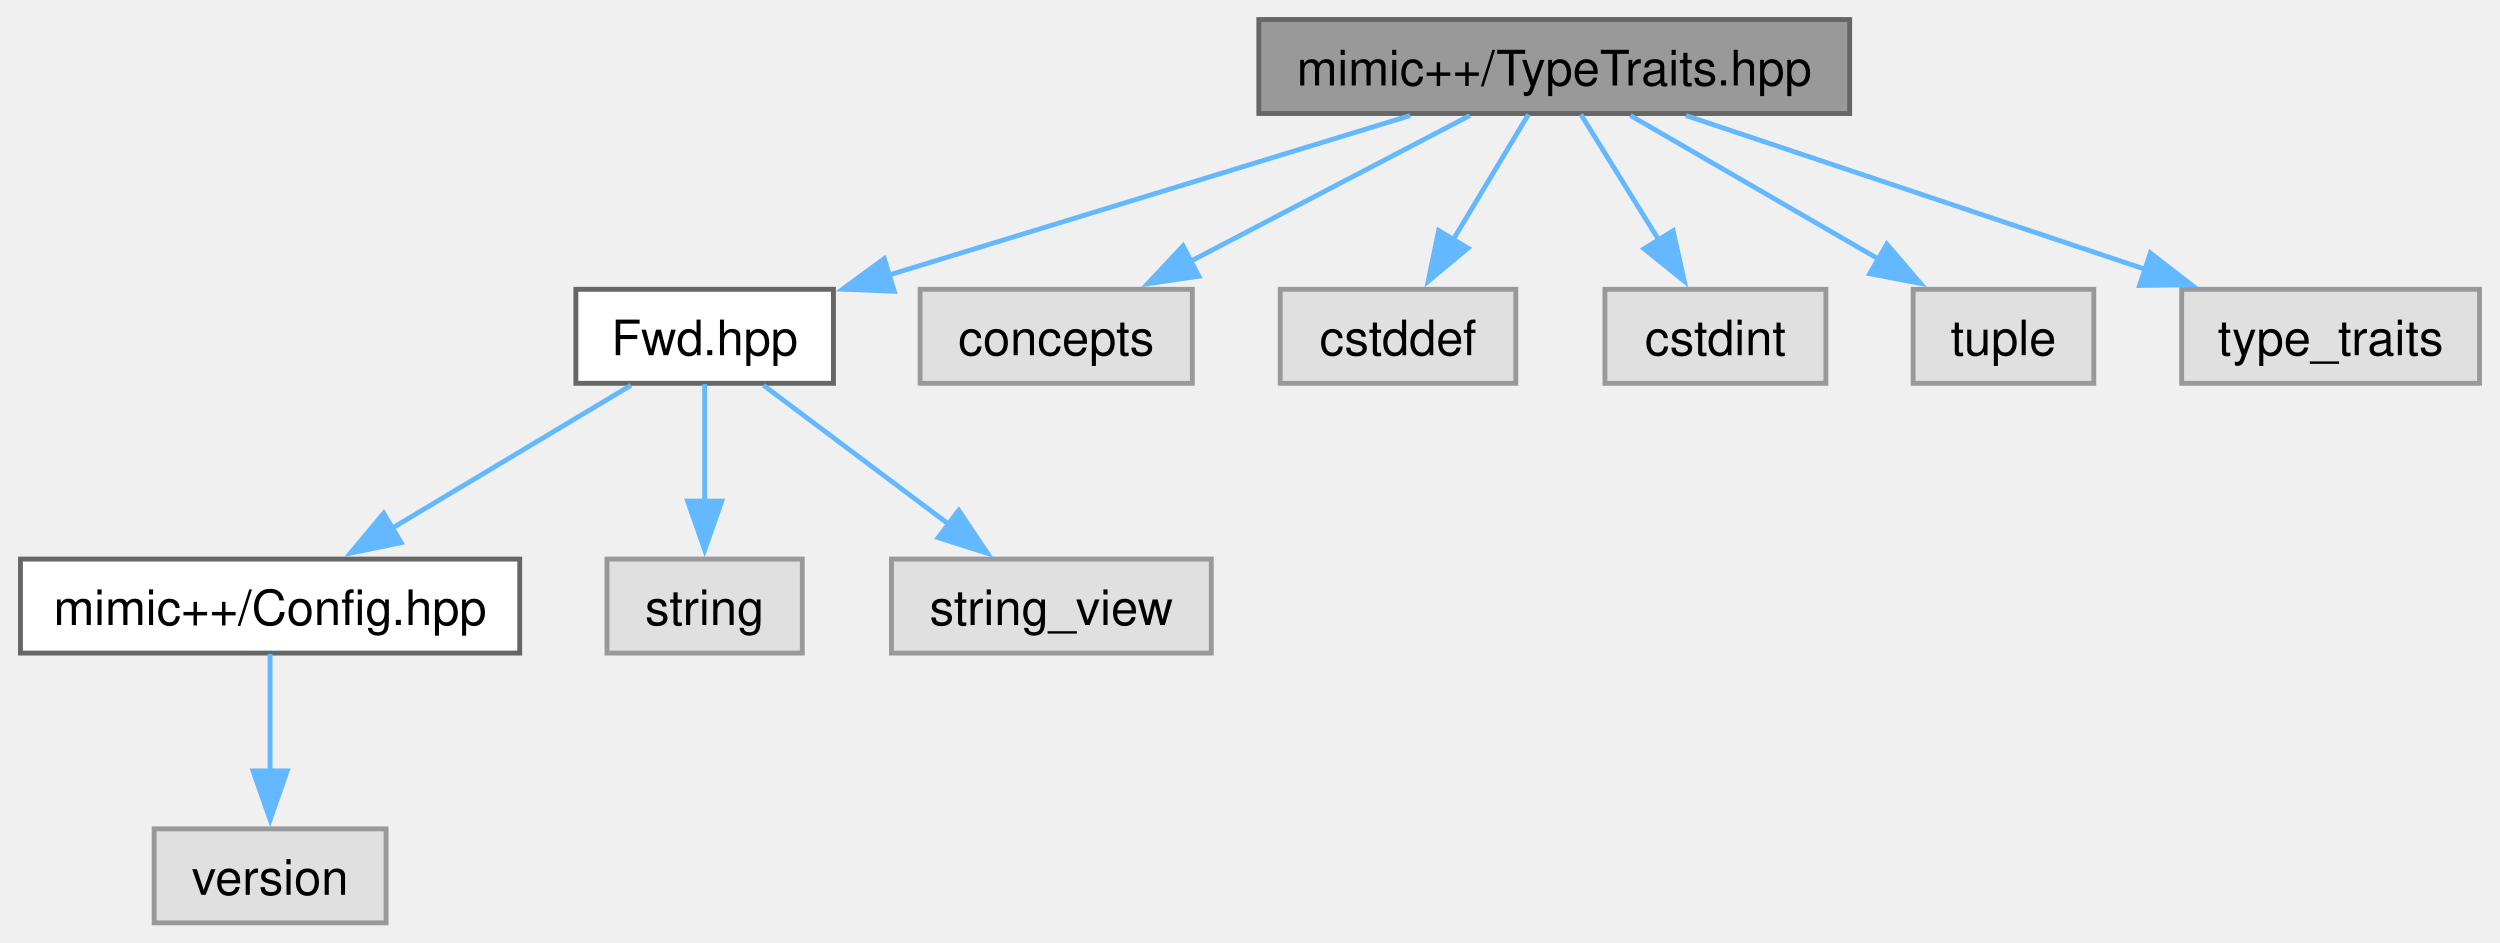
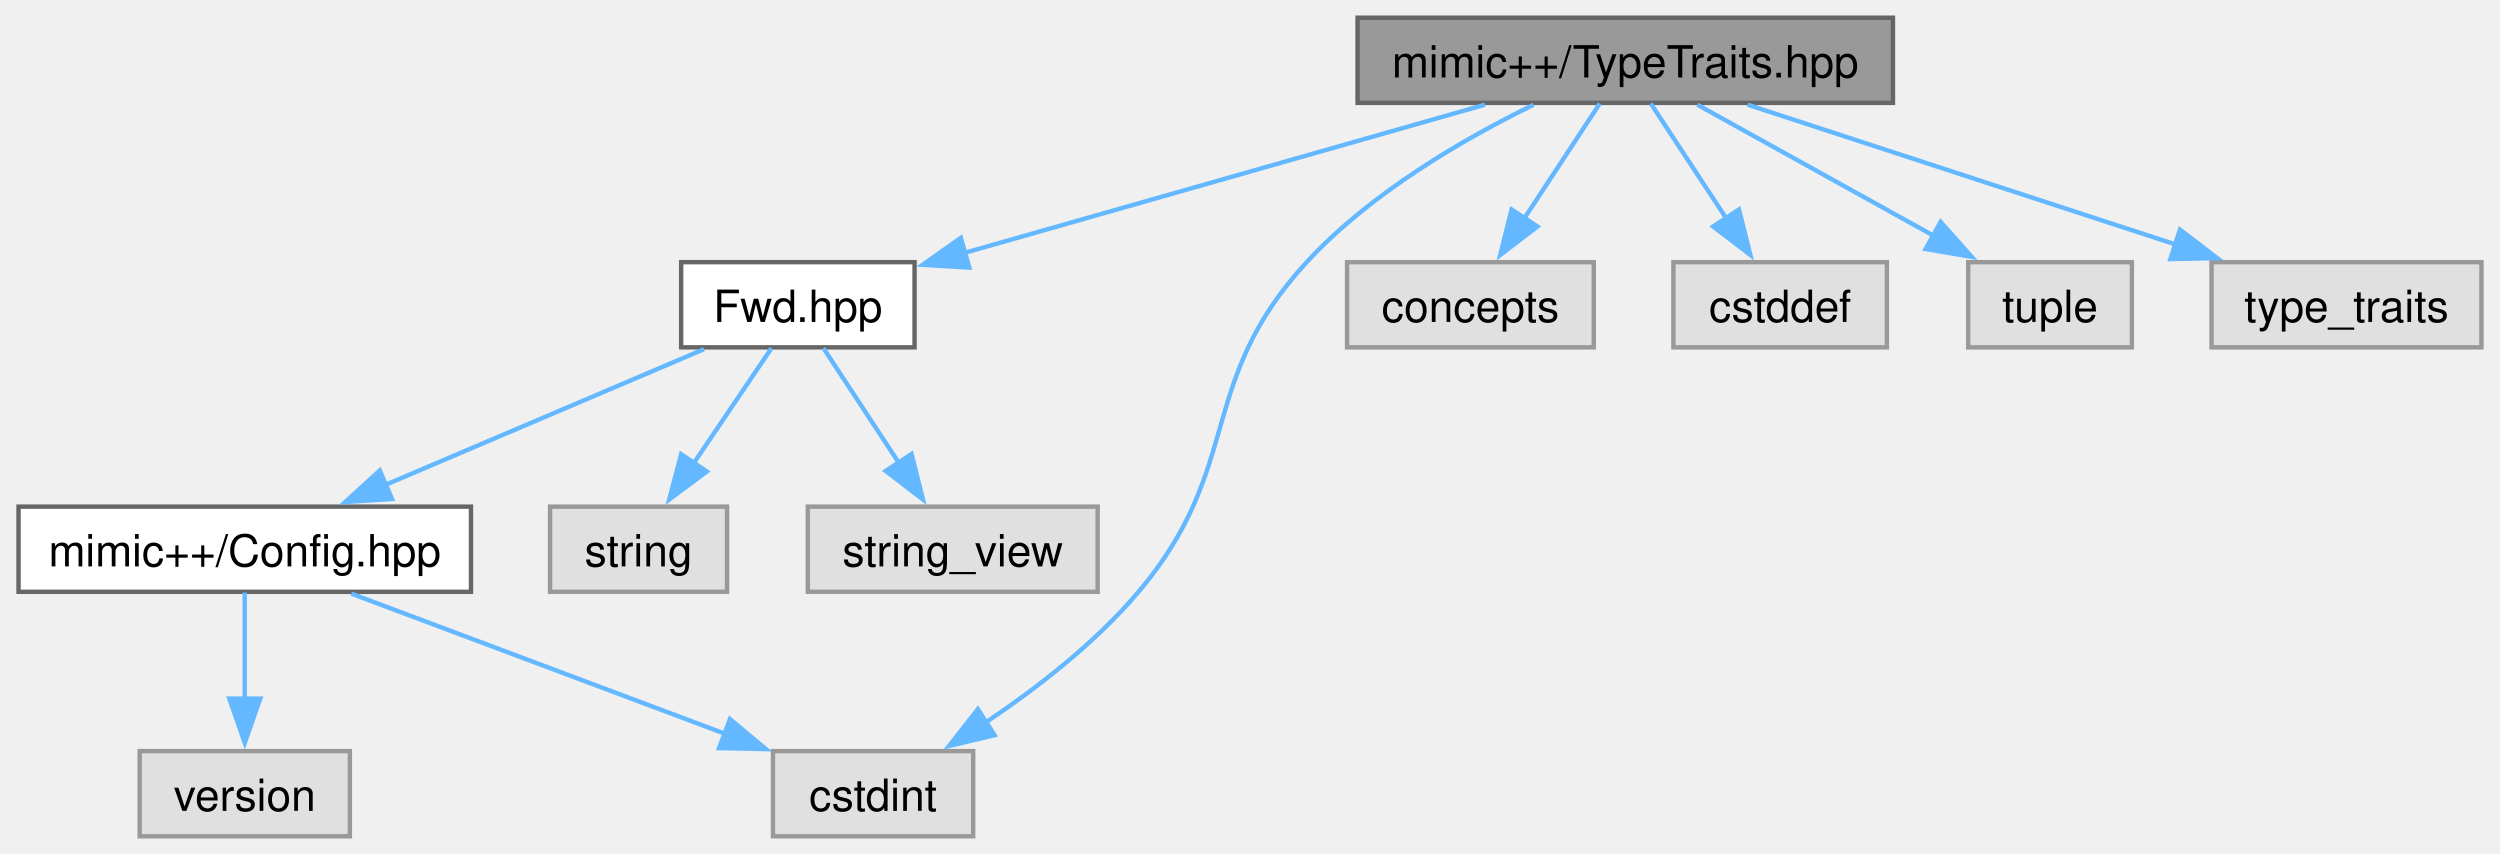
- <svg xmlns="http://www.w3.org/2000/svg" xmlns:xlink="http://www.w3.org/1999/xlink" width="512pt" height="193pt" viewBox="0.00 0.00 511.62 193.00">
+ <svg xmlns="http://www.w3.org/2000/svg" xmlns:xlink="http://www.w3.org/1999/xlink" width="565pt" height="193pt" viewBox="0.00 0.00 564.62 193.00">
  <g id="graph0" class="graph" transform="scale(1 1) rotate(0) translate(4 189)">
    <g id="Node000001" class="node">
      <g id="a_Node000001">
        <a xlink:title=" ">
-           <polygon fill="#999999" stroke="#666666" points="374.62,-185 253.62,-185 253.62,-165.75 374.62,-165.75 374.62,-185" />
-           <text text-anchor="middle" x="314.12" y="-171.5" font-family="Helvetica,sans-Serif" font-size="10.00">mimic++/TypeTraits.hpp</text>
+           <polygon fill="#999999" stroke="#666666" points="423.62,-185 302.62,-185 302.62,-165.75 423.62,-165.75 423.62,-185" />
+           <text text-anchor="middle" x="363.12" y="-171.5" font-family="Helvetica,sans-Serif" font-size="10.00">mimic++/TypeTraits.hpp</text>
        </a>
      </g>
    </g>
    <g id="Node000002" class="node">
      <g id="a_Node000002">
        <a xlink:href="../../df/dde/_fwd_8hpp.html" target="_top" xlink:title=" ">
-           <polygon fill="white" stroke="#666666" points="166.5,-129.75 113.75,-129.75 113.75,-110.5 166.5,-110.5 166.5,-129.75" />
-           <text text-anchor="middle" x="140.12" y="-116.25" font-family="Helvetica,sans-Serif" font-size="10.00">Fwd.hpp</text>
+           <polygon fill="white" stroke="#666666" points="202.5,-129.75 149.75,-129.75 149.75,-110.5 202.5,-110.5 202.5,-129.75" />
+           <text text-anchor="middle" x="176.12" y="-116.25" font-family="Helvetica,sans-Serif" font-size="10.00">Fwd.hpp</text>
        </a>
      </g>
    </g>
    <g id="edge1_Node000001_Node000002" class="edge">
      <g id="a_edge1_Node000001_Node000002">
        <a xlink:title=" ">
-           <path fill="none" stroke="#63b8ff" d="M284.61,-165.34C255.12,-156.32 209.68,-142.41 177.65,-132.61" />
-           <polygon fill="#63b8ff" stroke="#63b8ff" points="178.96,-129.35 168.37,-129.77 176.91,-136.04 178.96,-129.35" />
+           <path fill="none" stroke="#63b8ff" d="M331.4,-165.34C298.92,-156.09 248.42,-141.71 213.89,-131.88" />
+           <polygon fill="#63b8ff" stroke="#63b8ff" points="214.88,-128.52 204.3,-129.15 212.96,-135.25 214.88,-128.52" />
        </a>
      </g>
    </g>
-     <g id="Node000007" class="node">
-       <g id="a_Node000007">
+     <g id="Node000004" class="node">
+       <g id="a_Node000004">
        <a xlink:title=" ">
-           <polygon fill="#e0e0e0" stroke="#999999" points="240,-129.75 184.25,-129.75 184.25,-110.5 240,-110.5 240,-129.75" />
-           <text text-anchor="middle" x="212.12" y="-116.25" font-family="Helvetica,sans-Serif" font-size="10.00">concepts</text>
+           <polygon fill="#e0e0e0" stroke="#999999" points="215.75,-19.25 170.5,-19.25 170.5,0 215.75,0 215.75,-19.25" />
+           <text text-anchor="middle" x="193.12" y="-5.75" font-family="Helvetica,sans-Serif" font-size="10.00">cstdint</text>
        </a>
      </g>
    </g>
-     <g id="edge6_Node000001_Node000007" class="edge">
-       <g id="a_edge6_Node000001_Node000007">
+     <g id="edge9_Node000001_Node000004" class="edge">
+       <g id="a_edge9_Node000001_Node000004">
        <a xlink:title=" ">
-           <path fill="none" stroke="#63b8ff" d="M296.82,-165.34C281.14,-157.16 257.77,-144.96 239.55,-135.44" />
-           <polygon fill="#63b8ff" stroke="#63b8ff" points="241.34,-132.43 230.85,-130.9 238.1,-138.63 241.34,-132.43" />
+           <path fill="none" stroke="#63b8ff" d="M342.4,-165.33C326.74,-157.67 305.56,-145.44 291.12,-129.75 265.96,-102.4 277.11,-83.64 253.12,-55.25 243.41,-43.75 230.17,-33.5 218.61,-25.74" />
+           <polygon fill="#63b8ff" stroke="#63b8ff" points="220.59,-22.85 210.28,-20.41 216.81,-28.75 220.59,-22.85" />
        </a>
      </g>
    </g>
    <g id="Node000008" class="node">
      <g id="a_Node000008">
        <a xlink:title=" ">
-           <polygon fill="#e0e0e0" stroke="#999999" points="306.25,-129.75 258,-129.75 258,-110.5 306.25,-110.5 306.25,-129.75" />
-           <text text-anchor="middle" x="282.12" y="-116.25" font-family="Helvetica,sans-Serif" font-size="10.00">cstddef</text>
+           <polygon fill="#e0e0e0" stroke="#999999" points="356,-129.75 300.25,-129.75 300.25,-110.5 356,-110.5 356,-129.75" />
+           <text text-anchor="middle" x="328.12" y="-116.25" font-family="Helvetica,sans-Serif" font-size="10.00">concepts</text>
        </a>
      </g>
    </g>
    <g id="edge7_Node000001_Node000008" class="edge">
      <g id="a_edge7_Node000001_Node000008">
        <a xlink:title=" ">
-           <path fill="none" stroke="#63b8ff" d="M308.84,-165.58C304.65,-158.61 298.65,-148.62 293.39,-139.87" />
-           <polygon fill="#63b8ff" stroke="#63b8ff" points="296.45,-138.18 288.3,-131.41 290.45,-141.78 296.45,-138.18" />
+           <path fill="none" stroke="#63b8ff" d="M357.35,-165.58C352.71,-158.53 346.05,-148.4 340.26,-139.58" />
+           <polygon fill="#63b8ff" stroke="#63b8ff" points="343.28,-137.81 334.86,-131.37 337.43,-141.65 343.28,-137.81" />
        </a>
      </g>
    </g>
    <g id="Node000009" class="node">
      <g id="a_Node000009">
        <a xlink:title=" ">
-           <polygon fill="#e0e0e0" stroke="#999999" points="369.75,-129.75 324.5,-129.75 324.5,-110.5 369.75,-110.5 369.75,-129.75" />
-           <text text-anchor="middle" x="347.12" y="-116.25" font-family="Helvetica,sans-Serif" font-size="10.00">cstdint</text>
+           <polygon fill="#e0e0e0" stroke="#999999" points="422.25,-129.75 374,-129.75 374,-110.5 422.25,-110.5 422.25,-129.75" />
+           <text text-anchor="middle" x="398.12" y="-116.25" font-family="Helvetica,sans-Serif" font-size="10.00">cstddef</text>
        </a>
      </g>
    </g>
    <g id="edge8_Node000001_Node000009" class="edge">
      <g id="a_edge8_Node000001_Node000009">
        <a xlink:title=" ">
-           <path fill="none" stroke="#63b8ff" d="M319.57,-165.58C323.9,-158.61 330.09,-148.62 335.51,-139.87" />
-           <polygon fill="#63b8ff" stroke="#63b8ff" points="338.47,-141.74 340.76,-131.4 332.52,-138.05 338.47,-141.74" />
+           <path fill="none" stroke="#63b8ff" d="M368.9,-165.58C373.54,-158.53 380.2,-148.4 385.99,-139.58" />
+           <polygon fill="#63b8ff" stroke="#63b8ff" points="388.82,-141.65 391.39,-131.37 382.97,-137.81 388.82,-141.65" />
        </a>
      </g>
    </g>
    <g id="Node000010" class="node">
      <g id="a_Node000010">
        <a xlink:title=" ">
-           <polygon fill="#e0e0e0" stroke="#999999" points="424.62,-129.75 387.62,-129.75 387.62,-110.5 424.62,-110.5 424.62,-129.75" />
-           <text text-anchor="middle" x="406.12" y="-116.25" font-family="Helvetica,sans-Serif" font-size="10.00">tuple</text>
+           <polygon fill="#e0e0e0" stroke="#999999" points="477.62,-129.75 440.62,-129.75 440.62,-110.5 477.62,-110.5 477.62,-129.75" />
+           <text text-anchor="middle" x="459.12" y="-116.25" font-family="Helvetica,sans-Serif" font-size="10.00">tuple</text>
        </a>
      </g>
    </g>
-     <g id="edge9_Node000001_Node000010" class="edge">
-       <g id="a_edge9_Node000001_Node000010">
+     <g id="edge10_Node000001_Node000010" class="edge">
+       <g id="a_edge10_Node000001_Node000010">
        <a xlink:title=" ">
-           <path fill="none" stroke="#63b8ff" d="M329.73,-165.34C343.74,-157.23 364.56,-145.18 380.93,-135.71" />
-           <polygon fill="#63b8ff" stroke="#63b8ff" points="382.23,-139 389.13,-130.96 378.72,-132.94 382.23,-139" />
+           <path fill="none" stroke="#63b8ff" d="M379.41,-165.34C394.03,-157.23 415.75,-145.18 432.83,-135.71" />
+           <polygon fill="#63b8ff" stroke="#63b8ff" points="434.39,-138.85 441.44,-130.94 430.99,-132.73 434.39,-138.85" />
        </a>
      </g>
    </g>
    <g id="Node000011" class="node">
      <g id="a_Node000011">
        <a xlink:title=" ">
-           <polygon fill="#e0e0e0" stroke="#999999" points="503.62,-129.75 442.62,-129.75 442.62,-110.5 503.62,-110.5 503.62,-129.75" />
-           <text text-anchor="middle" x="473.12" y="-116.25" font-family="Helvetica,sans-Serif" font-size="10.00">type_traits</text>
+           <polygon fill="#e0e0e0" stroke="#999999" points="556.62,-129.75 495.62,-129.75 495.62,-110.5 556.62,-110.5 556.62,-129.75" />
+           <text text-anchor="middle" x="526.12" y="-116.25" font-family="Helvetica,sans-Serif" font-size="10.00">type_traits</text>
        </a>
      </g>
    </g>
-     <g id="edge10_Node000001_Node000011" class="edge">
-       <g id="a_edge10_Node000001_Node000011">
+     <g id="edge11_Node000001_Node000011" class="edge">
+       <g id="a_edge11_Node000001_Node000011">
        <a xlink:title=" ">
-           <path fill="none" stroke="#63b8ff" d="M341.1,-165.34C367.02,-156.66 406.44,-143.46 435.46,-133.74" />
-           <polygon fill="#63b8ff" stroke="#63b8ff" points="436.21,-137.18 444.59,-130.68 433.99,-130.54 436.21,-137.18" />
+           <path fill="none" stroke="#63b8ff" d="M390.78,-165.34C417.35,-156.66 457.76,-143.46 487.51,-133.74" />
+           <polygon fill="#63b8ff" stroke="#63b8ff" points="488.48,-137.1 496.9,-130.67 486.31,-130.45 488.48,-137.1" />
        </a>
      </g>
    </g>
    <g id="Node000003" class="node">
      <g id="a_Node000003">
        <a xlink:href="../../d8/dd2/_config_8hpp.html" target="_top" xlink:title=" ">
          <polygon fill="white" stroke="#666666" points="102.25,-74.5 0,-74.5 0,-55.25 102.25,-55.25 102.25,-74.5" />
          <text text-anchor="middle" x="51.12" y="-61" font-family="Helvetica,sans-Serif" font-size="10.00">mimic++/Config.hpp</text>
        </a>
      </g>
    </g>
    <g id="edge2_Node000002_Node000003" class="edge">
      <g id="a_edge2_Node000002_Node000003">
        <a xlink:title=" ">
-           <path fill="none" stroke="#63b8ff" d="M125.03,-110.09C111.6,-102.06 91.71,-90.16 75.95,-80.73" />
-           <polygon fill="#63b8ff" stroke="#63b8ff" points="77.97,-77.86 67.6,-75.73 74.38,-83.87 77.97,-77.86" />
+           <path fill="none" stroke="#63b8ff" d="M154.92,-110.09C135.17,-101.68 105.45,-89.02 82.87,-79.4" />
+           <polygon fill="#63b8ff" stroke="#63b8ff" points="84.4,-76.24 73.83,-75.55 81.65,-82.68 84.4,-76.24" />
+         </a>
+       </g>
+     </g>
+     <g id="Node000006" class="node">
+       <g id="a_Node000006">
+         <a xlink:title=" ">
+           <polygon fill="#e0e0e0" stroke="#999999" points="160.12,-74.5 120.12,-74.5 120.12,-55.25 160.12,-55.25 160.12,-74.5" />
+           <text text-anchor="middle" x="140.12" y="-61" font-family="Helvetica,sans-Serif" font-size="10.00">string</text>
+         </a>
+       </g>
+     </g>
+     <g id="edge5_Node000002_Node000006" class="edge">
+       <g id="a_edge5_Node000002_Node000006">
+         <a xlink:title=" ">
+           <path fill="none" stroke="#63b8ff" d="M170.18,-110.33C165.41,-103.28 158.56,-93.15 152.6,-84.33" />
+           <polygon fill="#63b8ff" stroke="#63b8ff" points="155.55,-82.44 147.05,-76.11 149.75,-86.36 155.55,-82.44" />
+         </a>
+       </g>
+     </g>
+     <g id="Node000007" class="node">
+       <g id="a_Node000007">
+         <a xlink:title=" ">
+           <polygon fill="#e0e0e0" stroke="#999999" points="243.88,-74.5 178.38,-74.5 178.38,-55.25 243.88,-55.25 243.88,-74.5" />
+           <text text-anchor="middle" x="211.12" y="-61" font-family="Helvetica,sans-Serif" font-size="10.00">string_view</text>
+         </a>
+       </g>
+     </g>
+     <g id="edge6_Node000002_Node000007" class="edge">
+       <g id="a_edge6_Node000002_Node000007">
+         <a xlink:title=" ">
+           <path fill="none" stroke="#63b8ff" d="M181.9,-110.33C186.54,-103.28 193.2,-93.15 198.99,-84.33" />
+           <polygon fill="#63b8ff" stroke="#63b8ff" points="201.82,-86.4 204.39,-76.12 195.97,-82.56 201.82,-86.4" />
+         </a>
+       </g>
+     </g>
+     <g id="edge3_Node000003_Node000004" class="edge">
+       <g id="a_edge3_Node000003_Node000004">
+         <a xlink:title=" ">
+           <path fill="none" stroke="#63b8ff" d="M75.21,-54.84C98.48,-46.12 133.9,-32.83 159.85,-23.1" />
+           <polygon fill="#63b8ff" stroke="#63b8ff" points="160.78,-26.49 168.91,-19.7 158.32,-19.94 160.78,-26.49" />
        </a>
      </g>
    </g>
    <g id="Node000005" class="node">
      <g id="a_Node000005">
        <a xlink:title=" ">
-           <polygon fill="#e0e0e0" stroke="#999999" points="160.12,-74.5 120.12,-74.5 120.12,-55.25 160.12,-55.25 160.12,-74.5" />
-           <text text-anchor="middle" x="140.12" y="-61" font-family="Helvetica,sans-Serif" font-size="10.00">string</text>
-         </a>
-       </g>
-     </g>
-     <g id="edge4_Node000002_Node000005" class="edge">
-       <g id="a_edge4_Node000002_Node000005">
-         <a xlink:title=" ">
-           <path fill="none" stroke="#63b8ff" d="M140.12,-110.33C140.12,-103.82 140.12,-94.67 140.12,-86.37" />
-           <polygon fill="#63b8ff" stroke="#63b8ff" points="143.63,-86.37 140.13,-76.37 136.63,-86.37 143.63,-86.37" />
-         </a>
-       </g>
-     </g>
-     <g id="Node000006" class="node">
-       <g id="a_Node000006">
-         <a xlink:title=" ">
-           <polygon fill="#e0e0e0" stroke="#999999" points="243.88,-74.5 178.38,-74.5 178.38,-55.25 243.88,-55.25 243.88,-74.5" />
-           <text text-anchor="middle" x="211.12" y="-61" font-family="Helvetica,sans-Serif" font-size="10.00">string_view</text>
-         </a>
-       </g>
-     </g>
-     <g id="edge5_Node000002_Node000006" class="edge">
-       <g id="a_edge5_Node000002_Node000006">
-         <a xlink:title=" ">
-           <path fill="none" stroke="#63b8ff" d="M152.17,-110.09C162.53,-102.32 177.73,-90.92 190.09,-81.65" />
-           <polygon fill="#63b8ff" stroke="#63b8ff" points="192.15,-84.48 198.05,-75.68 187.95,-78.88 192.15,-84.48" />
-         </a>
-       </g>
-     </g>
-     <g id="Node000004" class="node">
-       <g id="a_Node000004">
-         <a xlink:title=" ">
          <polygon fill="#e0e0e0" stroke="#999999" points="74.88,-19.25 27.38,-19.25 27.38,0 74.88,0 74.88,-19.25" />
          <text text-anchor="middle" x="51.12" y="-5.75" font-family="Helvetica,sans-Serif" font-size="10.00">version</text>
        </a>
      </g>
    </g>
-     <g id="edge3_Node000003_Node000004" class="edge">
-       <g id="a_edge3_Node000003_Node000004">
+     <g id="edge4_Node000003_Node000005" class="edge">
+       <g id="a_edge4_Node000003_Node000005">
        <a xlink:title=" ">
          <path fill="none" stroke="#63b8ff" d="M51.12,-55.08C51.12,-48.57 51.12,-39.42 51.12,-31.12" />
          <polygon fill="#63b8ff" stroke="#63b8ff" points="54.63,-31.12 51.13,-21.12 47.63,-31.12 54.63,-31.12" />
        </a>
      </g>
    </g>
  </g>
</svg>
